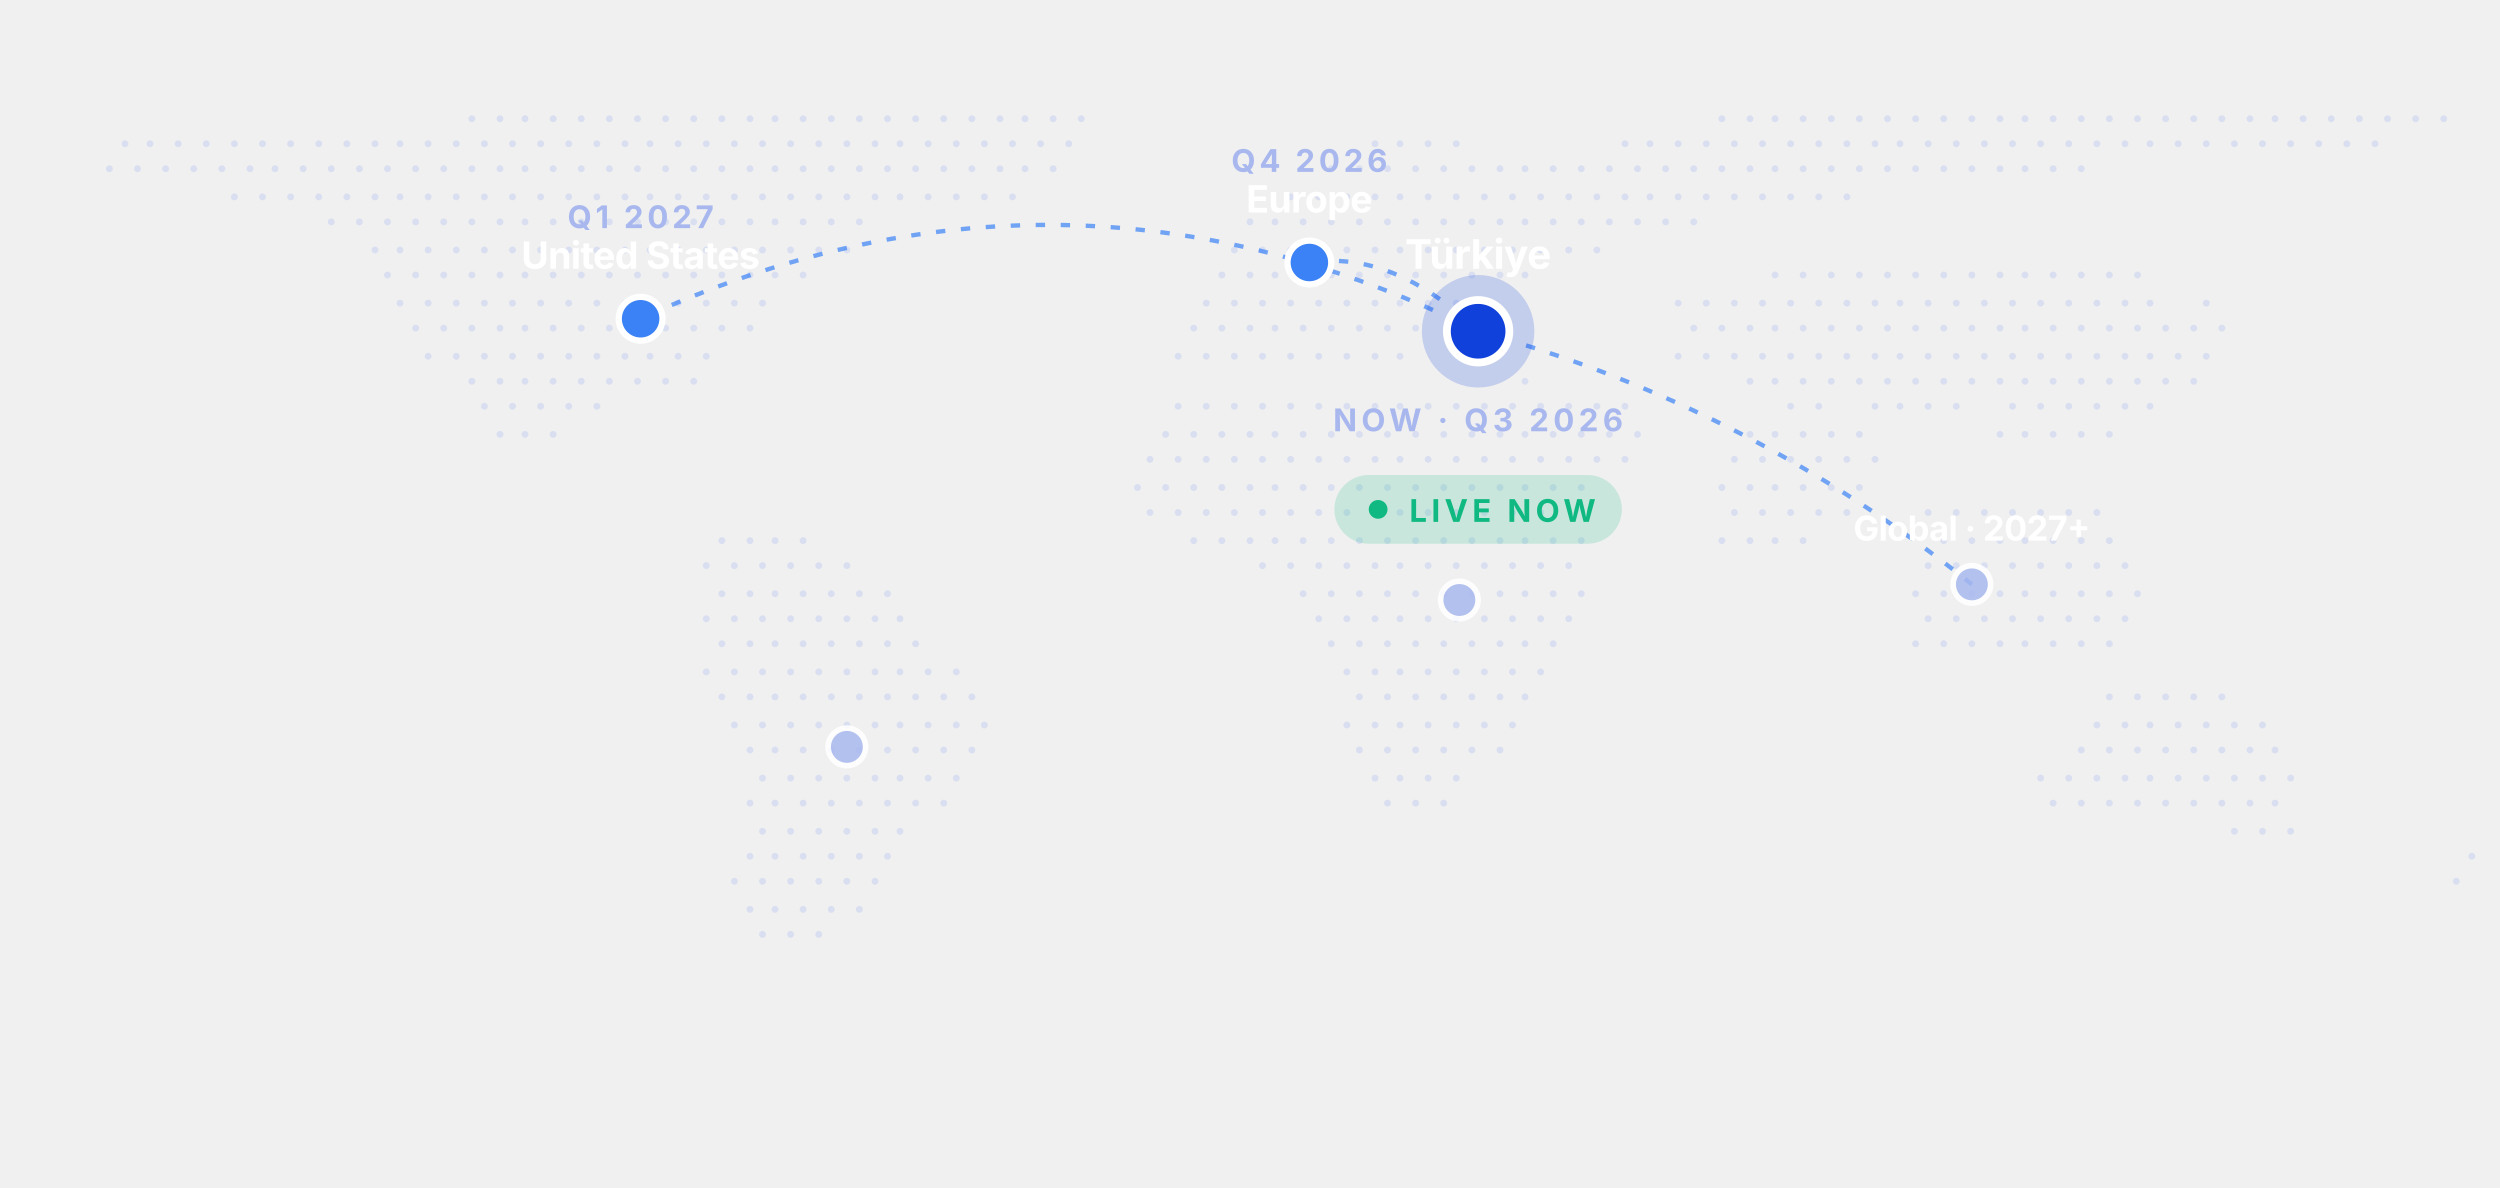
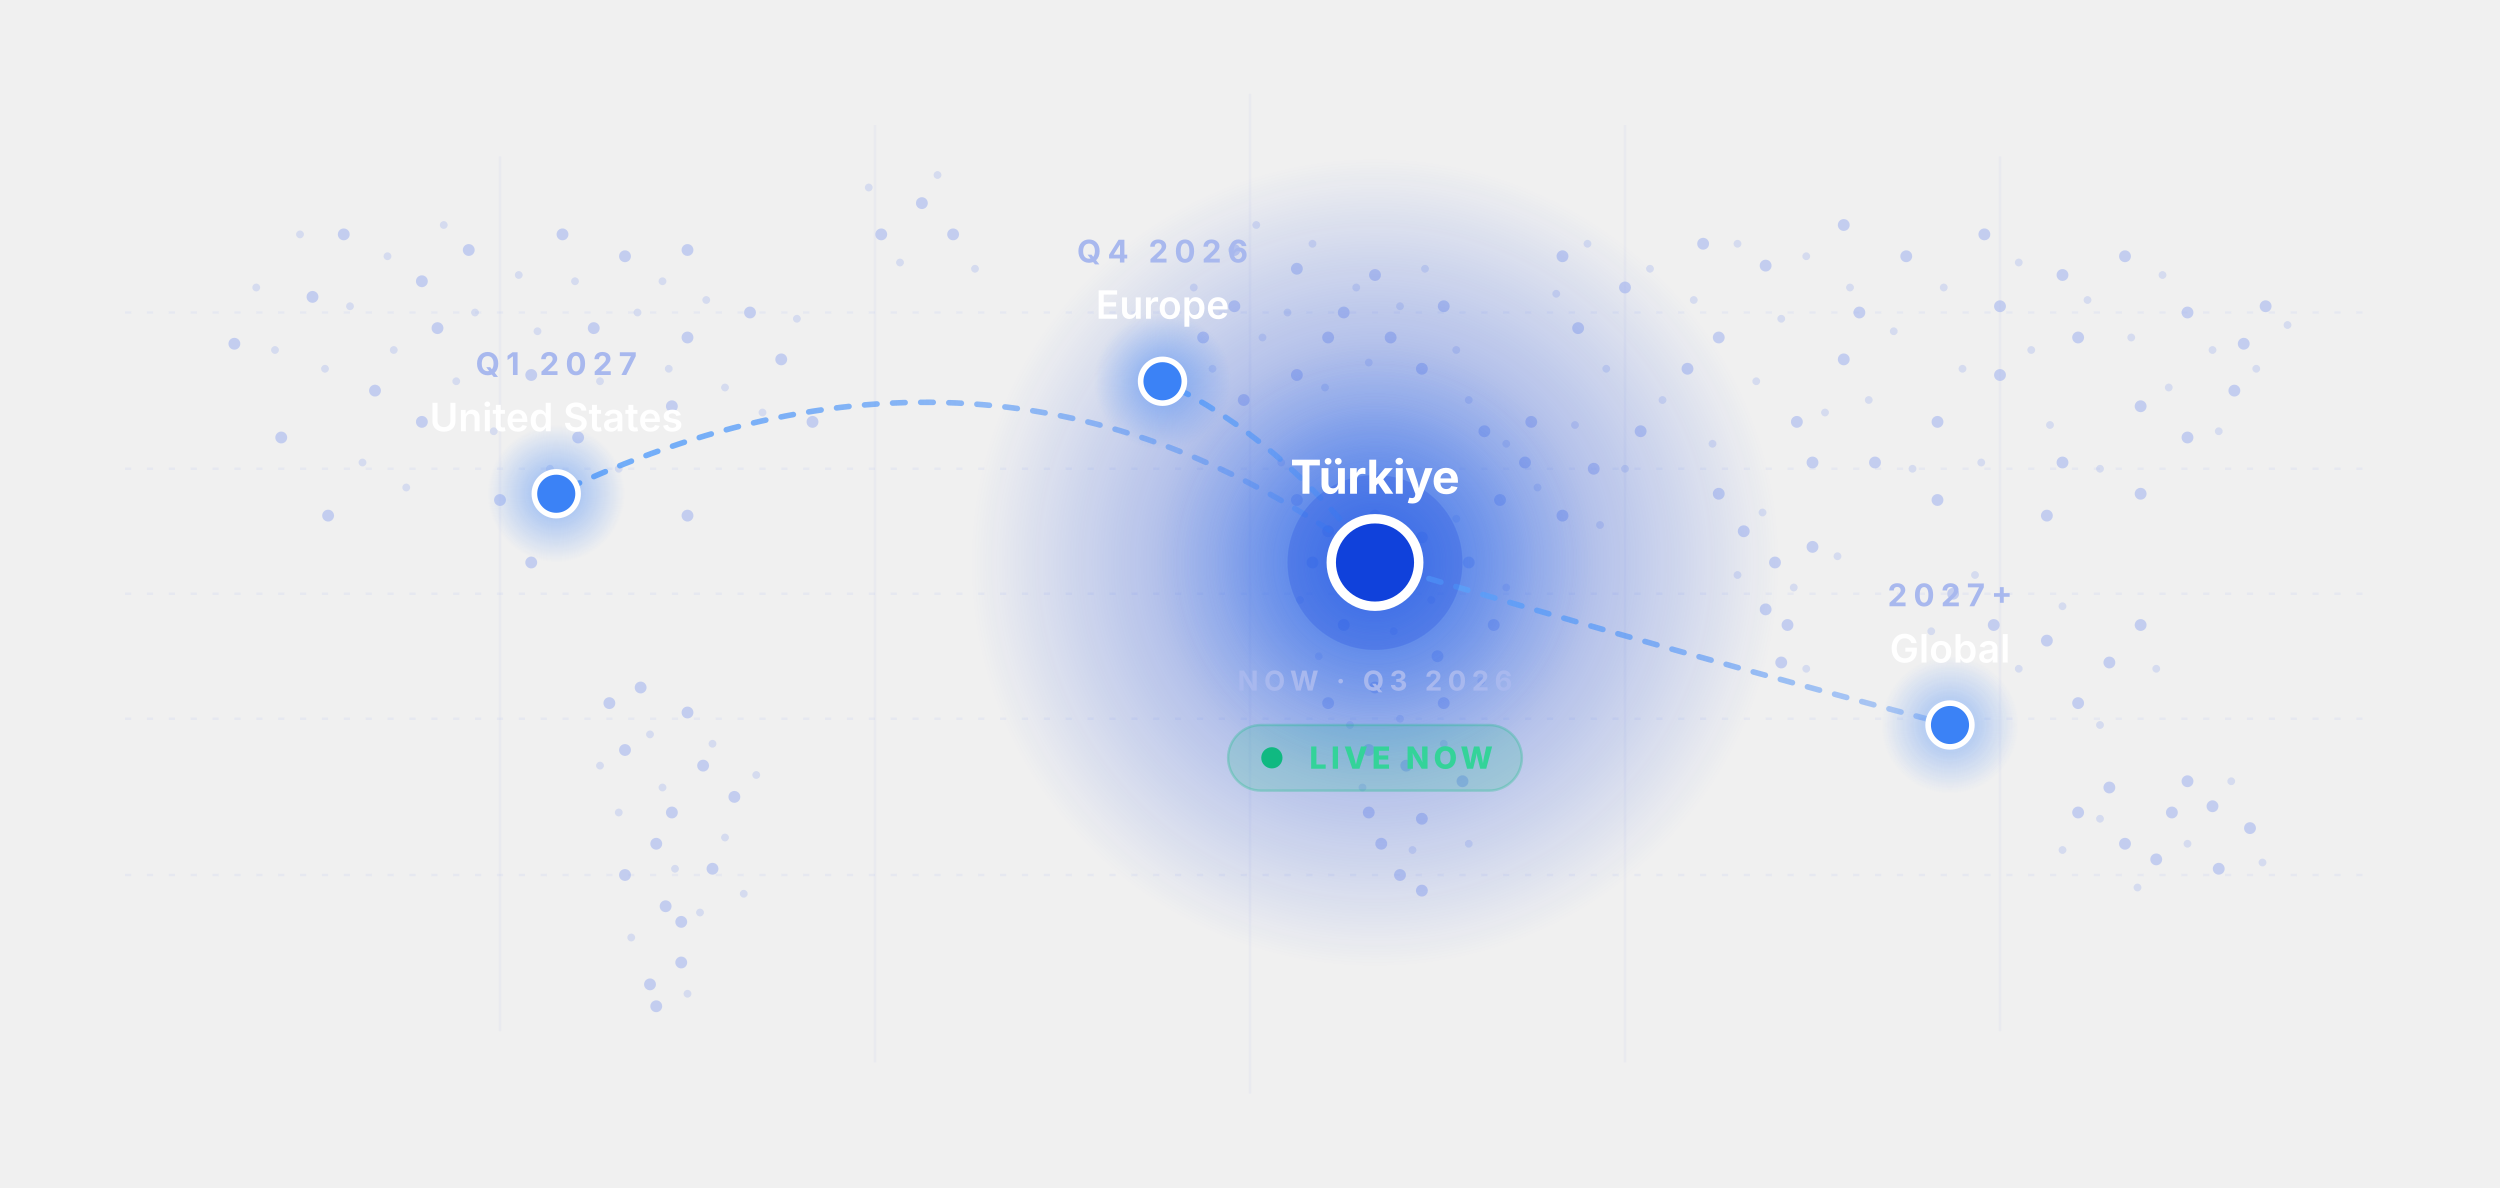
<svg xmlns="http://www.w3.org/2000/svg" viewBox="0 0 800 380" preserveAspectRatio="xMidYMid meet">
-   <path class="map-dots" stroke="#A8B8EE" stroke-opacity="0.32" stroke-width="2.2" stroke-linecap="round" fill="none" d="M244 299h0M253 299h0M262 299h0M240 291h0M248 291h0M257 291h0M266 291h0M275 291h0M235 282h0M244 282h0M253 282h0M262 282h0M271 282h0M280 282h0M786 282h0M240 274h0M248 274h0M257 274h0M266 274h0M275 274h0M284 274h0M791 274h0M244 266h0M253 266h0M262 266h0M271 266h0M280 266h0M288 266h0M715 266h0M724 266h0M733 266h0M240 257h0M248 257h0M257 257h0M266 257h0M275 257h0M284 257h0M293 257h0M302 257h0M444 257h0M453 257h0M462 257h0M657 257h0M666 257h0M675 257h0M684 257h0M693 257h0M702 257h0M711 257h0M720 257h0M728 257h0M244 249h0M253 249h0M262 249h0M271 249h0M280 249h0M288 249h0M297 249h0M306 249h0M440 249h0M448 249h0M457 249h0M466 249h0M653 249h0M662 249h0M671 249h0M680 249h0M688 249h0M697 249h0M706 249h0M715 249h0M724 249h0M733 249h0M240 240h0M248 240h0M257 240h0M266 240h0M275 240h0M284 240h0M293 240h0M302 240h0M311 240h0M435 240h0M444 240h0M453 240h0M462 240h0M471 240h0M480 240h0M666 240h0M675 240h0M684 240h0M693 240h0M702 240h0M711 240h0M720 240h0M728 240h0M235 232h0M244 232h0M253 232h0M262 232h0M271 232h0M280 232h0M288 232h0M297 232h0M306 232h0M315 232h0M431 232h0M440 232h0M448 232h0M457 232h0M466 232h0M475 232h0M484 232h0M671 232h0M680 232h0M688 232h0M697 232h0M706 232h0M715 232h0M724 232h0M231 223h0M240 223h0M248 223h0M257 223h0M266 223h0M275 223h0M284 223h0M293 223h0M302 223h0M311 223h0M435 223h0M444 223h0M453 223h0M462 223h0M471 223h0M480 223h0M488 223h0M675 223h0M684 223h0M693 223h0M702 223h0M711 223h0M226 215h0M235 215h0M244 215h0M253 215h0M262 215h0M271 215h0M280 215h0M288 215h0M297 215h0M306 215h0M431 215h0M440 215h0M448 215h0M457 215h0M466 215h0M475 215h0M484 215h0M493 215h0M231 206h0M240 206h0M248 206h0M257 206h0M266 206h0M275 206h0M284 206h0M293 206h0M426 206h0M435 206h0M444 206h0M453 206h0M462 206h0M471 206h0M480 206h0M488 206h0M497 206h0M613 206h0M622 206h0M631 206h0M640 206h0M648 206h0M657 206h0M666 206h0M675 206h0M226 198h0M235 198h0M244 198h0M253 198h0M262 198h0M271 198h0M280 198h0M288 198h0M422 198h0M431 198h0M440 198h0M448 198h0M457 198h0M466 198h0M475 198h0M484 198h0M493 198h0M502 198h0M617 198h0M626 198h0M635 198h0M644 198h0M653 198h0M662 198h0M671 198h0M680 198h0M231 190h0M240 190h0M248 190h0M257 190h0M266 190h0M275 190h0M284 190h0M417 190h0M426 190h0M435 190h0M444 190h0M453 190h0M462 190h0M471 190h0M480 190h0M488 190h0M497 190h0M506 190h0M613 190h0M622 190h0M631 190h0M640 190h0M648 190h0M657 190h0M666 190h0M675 190h0M684 190h0M226 181h0M235 181h0M244 181h0M253 181h0M262 181h0M271 181h0M404 181h0M413 181h0M422 181h0M431 181h0M440 181h0M448 181h0M457 181h0M466 181h0M475 181h0M484 181h0M493 181h0M502 181h0M617 181h0M626 181h0M635 181h0M644 181h0M653 181h0M662 181h0M671 181h0M680 181h0M231 173h0M240 173h0M248 173h0M257 173h0M382 173h0M391 173h0M400 173h0M408 173h0M417 173h0M426 173h0M435 173h0M444 173h0M453 173h0M462 173h0M471 173h0M480 173h0M488 173h0M497 173h0M506 173h0M551 173h0M560 173h0M568 173h0M577 173h0M622 173h0M631 173h0M640 173h0M648 173h0M657 173h0M666 173h0M675 173h0M368 164h0M377 164h0M386 164h0M395 164h0M404 164h0M413 164h0M422 164h0M431 164h0M440 164h0M448 164h0M457 164h0M466 164h0M475 164h0M484 164h0M493 164h0M555 164h0M564 164h0M573 164h0M582 164h0M591 164h0M617 164h0M626 164h0M635 164h0M644 164h0M653 164h0M662 164h0M671 164h0M364 156h0M373 156h0M382 156h0M391 156h0M400 156h0M408 156h0M417 156h0M426 156h0M435 156h0M444 156h0M453 156h0M462 156h0M471 156h0M480 156h0M488 156h0M497 156h0M506 156h0M551 156h0M560 156h0M568 156h0M577 156h0M586 156h0M595 156h0M368 147h0M377 147h0M386 147h0M395 147h0M404 147h0M413 147h0M422 147h0M431 147h0M440 147h0M448 147h0M457 147h0M466 147h0M475 147h0M484 147h0M493 147h0M502 147h0M511 147h0M520 147h0M555 147h0M564 147h0M573 147h0M582 147h0M591 147h0M600 147h0M160 139h0M168 139h0M177 139h0M373 139h0M382 139h0M391 139h0M400 139h0M408 139h0M417 139h0M426 139h0M435 139h0M444 139h0M453 139h0M462 139h0M471 139h0M480 139h0M488 139h0M497 139h0M506 139h0M515 139h0M524 139h0M560 139h0M568 139h0M577 139h0M586 139h0M595 139h0M640 139h0M648 139h0M657 139h0M666 139h0M675 139h0M155 130h0M164 130h0M173 130h0M182 130h0M191 130h0M377 130h0M386 130h0M395 130h0M404 130h0M413 130h0M422 130h0M431 130h0M440 130h0M448 130h0M457 130h0M466 130h0M475 130h0M484 130h0M493 130h0M502 130h0M511 130h0M520 130h0M573 130h0M582 130h0M600 130h0M608 130h0M617 130h0M626 130h0M644 130h0M653 130h0M662 130h0M671 130h0M680 130h0M688 130h0M151 122h0M160 122h0M168 122h0M177 122h0M186 122h0M195 122h0M204 122h0M213 122h0M222 122h0M488 122h0M560 122h0M568 122h0M577 122h0M586 122h0M595 122h0M604 122h0M613 122h0M622 122h0M631 122h0M640 122h0M648 122h0M657 122h0M666 122h0M675 122h0M684 122h0M693 122h0M702 122h0M137 114h0M146 114h0M155 114h0M164 114h0M173 114h0M182 114h0M191 114h0M200 114h0M208 114h0M217 114h0M226 114h0M377 114h0M386 114h0M395 114h0M404 114h0M413 114h0M422 114h0M431 114h0M440 114h0M448 114h0M537 114h0M546 114h0M555 114h0M564 114h0M573 114h0M582 114h0M591 114h0M600 114h0M608 114h0M617 114h0M626 114h0M635 114h0M644 114h0M653 114h0M662 114h0M671 114h0M680 114h0M688 114h0M697 114h0M706 114h0M133 105h0M142 105h0M151 105h0M160 105h0M168 105h0M177 105h0M186 105h0M195 105h0M204 105h0M213 105h0M222 105h0M231 105h0M240 105h0M382 105h0M391 105h0M400 105h0M408 105h0M417 105h0M426 105h0M435 105h0M444 105h0M453 105h0M542 105h0M551 105h0M560 105h0M568 105h0M577 105h0M586 105h0M595 105h0M604 105h0M613 105h0M622 105h0M631 105h0M640 105h0M648 105h0M657 105h0M666 105h0M675 105h0M684 105h0M693 105h0M702 105h0M711 105h0M128 97h0M137 97h0M146 97h0M155 97h0M164 97h0M173 97h0M182 97h0M191 97h0M200 97h0M208 97h0M217 97h0M226 97h0M235 97h0M244 97h0M386 97h0M395 97h0M404 97h0M413 97h0M422 97h0M431 97h0M440 97h0M448 97h0M457 97h0M466 97h0M537 97h0M546 97h0M555 97h0M564 97h0M573 97h0M582 97h0M591 97h0M600 97h0M608 97h0M617 97h0M626 97h0M635 97h0M644 97h0M653 97h0M662 97h0M671 97h0M680 97h0M688 97h0M706 97h0M124 88h0M133 88h0M142 88h0M151 88h0M160 88h0M168 88h0M177 88h0M186 88h0M195 88h0M204 88h0M213 88h0M222 88h0M231 88h0M240 88h0M248 88h0M257 88h0M391 88h0M400 88h0M408 88h0M417 88h0M426 88h0M435 88h0M444 88h0M453 88h0M462 88h0M471 88h0M480 88h0M488 88h0M568 88h0M577 88h0M586 88h0M595 88h0M604 88h0M613 88h0M622 88h0M631 88h0M640 88h0M648 88h0M657 88h0M666 88h0M675 88h0M684 88h0M120 80h0M128 80h0M137 80h0M146 80h0M155 80h0M164 80h0M173 80h0M182 80h0M191 80h0M200 80h0M208 80h0M217 80h0M226 80h0M235 80h0M244 80h0M253 80h0M262 80h0M271 80h0M395 80h0M404 80h0M413 80h0M422 80h0M431 80h0M440 80h0M448 80h0M457 80h0M466 80h0M475 80h0M484 80h0M493 80h0M502 80h0M511 80h0M106 71h0M115 71h0M124 71h0M133 71h0M142 71h0M151 71h0M160 71h0M168 71h0M177 71h0M186 71h0M195 71h0M204 71h0M213 71h0M222 71h0M231 71h0M240 71h0M248 71h0M257 71h0M266 71h0M275 71h0M400 71h0M408 71h0M417 71h0M426 71h0M435 71h0M444 71h0M453 71h0M462 71h0M471 71h0M480 71h0M488 71h0M497 71h0M506 71h0M515 71h0M524 71h0M533 71h0M542 71h0M75 63h0M84 63h0M93 63h0M102 63h0M111 63h0M120 63h0M128 63h0M137 63h0M146 63h0M155 63h0M164 63h0M173 63h0M182 63h0M191 63h0M200 63h0M208 63h0M217 63h0M226 63h0M235 63h0M244 63h0M253 63h0M262 63h0M271 63h0M280 63h0M288 63h0M297 63h0M306 63h0M315 63h0M324 63h0M413 63h0M422 63h0M431 63h0M440 63h0M448 63h0M457 63h0M466 63h0M475 63h0M484 63h0M493 63h0M502 63h0M511 63h0M520 63h0M528 63h0M537 63h0M546 63h0M555 63h0M564 63h0M573 63h0M582 63h0M591 63h0M35 54h0M44 54h0M53 54h0M62 54h0M71 54h0M80 54h0M88 54h0M97 54h0M106 54h0M115 54h0M124 54h0M133 54h0M142 54h0M151 54h0M160 54h0M168 54h0M177 54h0M186 54h0M195 54h0M204 54h0M213 54h0M222 54h0M231 54h0M240 54h0M248 54h0M257 54h0M266 54h0M275 54h0M284 54h0M293 54h0M302 54h0M311 54h0M320 54h0M328 54h0M337 54h0M426 54h0M435 54h0M444 54h0M453 54h0M462 54h0M471 54h0M480 54h0M488 54h0M497 54h0M506 54h0M515 54h0M524 54h0M533 54h0M542 54h0M551 54h0M560 54h0M568 54h0M577 54h0M586 54h0M595 54h0M604 54h0M613 54h0M622 54h0M631 54h0M640 54h0M648 54h0M657 54h0M666 54h0M40 46h0M48 46h0M57 46h0M66 46h0M75 46h0M84 46h0M93 46h0M102 46h0M111 46h0M120 46h0M128 46h0M137 46h0M146 46h0M155 46h0M164 46h0M173 46h0M182 46h0M191 46h0M200 46h0M208 46h0M217 46h0M226 46h0M235 46h0M244 46h0M253 46h0M262 46h0M271 46h0M280 46h0M288 46h0M297 46h0M306 46h0M315 46h0M324 46h0M333 46h0M342 46h0M440 46h0M448 46h0M457 46h0M466 46h0M520 46h0M528 46h0M537 46h0M546 46h0M555 46h0M564 46h0M573 46h0M582 46h0M591 46h0M600 46h0M608 46h0M617 46h0M626 46h0M635 46h0M644 46h0M653 46h0M662 46h0M671 46h0M680 46h0M688 46h0M697 46h0M706 46h0M715 46h0M724 46h0M733 46h0M742 46h0M751 46h0M760 46h0M151 38h0M160 38h0M168 38h0M177 38h0M186 38h0M195 38h0M204 38h0M213 38h0M222 38h0M231 38h0M240 38h0M248 38h0M257 38h0M266 38h0M275 38h0M284 38h0M293 38h0M302 38h0M311 38h0M320 38h0M328 38h0M337 38h0M346 38h0M551 38h0M560 38h0M568 38h0M577 38h0M586 38h0M595 38h0M604 38h0M613 38h0M622 38h0M631 38h0M640 38h0M648 38h0M657 38h0M666 38h0M675 38h0M684 38h0M693 38h0M702 38h0M711 38h0M720 38h0M728 38h0M737 38h0M746 38h0M755 38h0M764 38h0M773 38h0M782 38h0" />
-   <g class="map-arcs" stroke="#3B82F6" fill="none" stroke-width="1.4" stroke-dasharray="3 5" opacity="0.7">
-     <path d="M 473 106 Q 446 80 419 84" />
-     <path d="M 473 106 Q 340 40 205 102" />
-     <path d="M 473 106 Q 560 130 631 187" />
-   </g>
-   <g class="pin pin-now">
-     <circle cx="473" cy="106" r="18" fill="#1041DB" opacity="0.20">
-       <animate attributeName="r" values="18;30;18" dur="2.4s" repeatCount="indefinite" />
-       <animate attributeName="opacity" values="0.4;0;0.4" dur="2.4s" repeatCount="indefinite" />
+   <defs>
+     <linearGradient id="connOut" x1="0%" y1="0%" x2="100%" y2="0%">
+       <stop offset="0%" stop-color="#60A5FA" stop-opacity="0.95" />
+       <stop offset="100%" stop-color="#3B82F6" stop-opacity="0.35" />
+     </linearGradient>
+     <radialGradient id="hubGlow" cx="50%" cy="50%" r="50%">
+       <stop offset="0%" stop-color="#1041DB" stop-opacity="0.75" />
+       <stop offset="40%" stop-color="#1041DB" stop-opacity="0.35" />
+       <stop offset="100%" stop-color="#1041DB" stop-opacity="0" />
+     </radialGradient>
+     <radialGradient id="hubInner" cx="50%" cy="50%" r="50%">
+       <stop offset="0%" stop-color="#3B82F6" stop-opacity="0.55" />
+       <stop offset="100%" stop-color="#3B82F6" stop-opacity="0" />
+     </radialGradient>
+     <radialGradient id="nodeGlow" cx="50%" cy="50%" r="50%">
+       <stop offset="0%" stop-color="#3B82F6" stop-opacity="0.55" />
+       <stop offset="100%" stop-color="#3B82F6" stop-opacity="0" />
+     </radialGradient>
+   </defs>
+   <g stroke="rgba(168,184,238,0.14)" stroke-width="0.8" fill="none" stroke-dasharray="2 5">
+     <line x1="40" y1="100" x2="760" y2="100" />
+     <line x1="40" y1="150" x2="760" y2="150" />
+     <line x1="40" y1="190" x2="760" y2="190" />
+     <line x1="40" y1="230" x2="760" y2="230" />
+     <line x1="40" y1="280" x2="760" y2="280" />
+   </g>
+   <g stroke="rgba(168,184,238,0.09)" stroke-width="0.8" fill="none">
+     <line x1="160" y1="50" x2="160" y2="330" />
+     <line x1="280" y1="40" x2="280" y2="340" />
+     <line x1="400" y1="30" x2="400" y2="350" />
+     <line x1="520" y1="40" x2="520" y2="340" />
+     <line x1="640" y1="50" x2="640" y2="330" />
+   </g>
+   <g fill="rgba(168,184,238,0.62)">
+     <circle cx="75" cy="110" r="1.9" />
+     <circle cx="90" cy="140" r="1.9" />
+     <circle cx="100" cy="95" r="1.9" />
+     <circle cx="105" cy="165" r="1.9" />
+     <circle cx="110" cy="75" r="1.9" />
+     <circle cx="120" cy="125" r="1.9" />
+     <circle cx="135" cy="90" r="1.9" />
+     <circle cx="135" cy="135" r="1.9" />
+     <circle cx="140" cy="105" r="1.9" />
+     <circle cx="150" cy="80" r="1.9" />
+     <circle cx="160" cy="160" r="1.9" />
+     <circle cx="170" cy="120" r="1.9" />
+     <circle cx="170" cy="180" r="1.9" />
+     <circle cx="180" cy="75" r="1.9" />
+     <circle cx="185" cy="140" r="1.9" />
+     <circle cx="190" cy="105" r="1.9" />
+     <circle cx="200" cy="82" r="1.9" />
+     <circle cx="215" cy="130" r="1.9" />
+     <circle cx="220" cy="80" r="1.9" />
+     <circle cx="220" cy="108" r="1.9" />
+     <circle cx="220" cy="165" r="1.9" />
+     <circle cx="240" cy="100" r="1.9" />
+     <circle cx="250" cy="115" r="1.9" />
+     <circle cx="260" cy="135" r="1.9" />
+     <circle cx="282" cy="75" r="1.9" />
+     <circle cx="295" cy="65" r="1.9" />
+     <circle cx="305" cy="75" r="1.9" />
+     <circle cx="195" cy="225" r="1.9" />
+     <circle cx="200" cy="240" r="1.9" />
+     <circle cx="200" cy="280" r="1.9" />
+     <circle cx="205" cy="220" r="1.9" />
+     <circle cx="208" cy="315" r="1.9" />
+     <circle cx="210" cy="270" r="1.9" />
+     <circle cx="210" cy="322" r="1.9" />
+     <circle cx="213" cy="290" r="1.9" />
+     <circle cx="215" cy="260" r="1.9" />
+     <circle cx="218" cy="295" r="1.9" />
+     <circle cx="218" cy="308" r="1.9" />
+     <circle cx="220" cy="228" r="1.9" />
+     <circle cx="225" cy="245" r="1.9" />
+     <circle cx="228" cy="278" r="1.9" />
+     <circle cx="235" cy="255" r="1.9" />
+     <circle cx="385" cy="108" r="1.9" />
+     <circle cx="395" cy="80" r="1.9" />
+     <circle cx="395" cy="98" r="1.9" />
+     <circle cx="398" cy="128" r="1.9" />
+     <circle cx="415" cy="86" r="1.9" />
+     <circle cx="415" cy="120" r="1.9" />
+     <circle cx="425" cy="108" r="1.9" />
+     <circle cx="430" cy="100" r="1.9" />
+     <circle cx="440" cy="88" r="1.9" />
+     <circle cx="445" cy="108" r="1.9" />
+     <circle cx="455" cy="118" r="1.9" />
+     <circle cx="462" cy="98" r="1.9" />
+     <circle cx="475" cy="138" r="1.9" />
+     <circle cx="480" cy="160" r="1.9" />
+     <circle cx="488" cy="148" r="1.9" />
+     <circle cx="490" cy="135" r="1.9" />
+     <circle cx="500" cy="165" r="1.9" />
+     <circle cx="510" cy="150" r="1.9" />
+     <circle cx="415" cy="160" r="1.9" />
+     <circle cx="420" cy="180" r="1.9" />
+     <circle cx="425" cy="170" r="1.9" />
+     <circle cx="425" cy="225" r="1.9" />
+     <circle cx="430" cy="200" r="1.9" />
+     <circle cx="438" cy="240" r="1.9" />
+     <circle cx="438" cy="260" r="1.9" />
+     <circle cx="440" cy="165" r="1.9" />
+     <circle cx="440" cy="220" r="1.9" />
+     <circle cx="442" cy="270" r="1.9" />
+     <circle cx="448" cy="280" r="1.9" />
+     <circle cx="450" cy="185" r="1.9" />
+     <circle cx="450" cy="245" r="1.9" />
+     <circle cx="455" cy="172" r="1.9" />
+     <circle cx="455" cy="262" r="1.9" />
+     <circle cx="455" cy="285" r="1.9" />
+     <circle cx="460" cy="210" r="1.9" />
+     <circle cx="462" cy="225" r="1.9" />
+     <circle cx="468" cy="250" r="1.9" />
+     <circle cx="470" cy="180" r="1.9" />
+     <circle cx="478" cy="200" r="1.9" />
+     <circle cx="500" cy="82" r="1.9" />
+     <circle cx="505" cy="105" r="1.9" />
+     <circle cx="520" cy="92" r="1.9" />
+     <circle cx="525" cy="138" r="1.9" />
+     <circle cx="540" cy="118" r="1.9" />
+     <circle cx="545" cy="78" r="1.9" />
+     <circle cx="550" cy="108" r="1.9" />
+     <circle cx="550" cy="158" r="1.9" />
+     <circle cx="565" cy="85" r="1.9" />
+     <circle cx="575" cy="135" r="1.9" />
+     <circle cx="580" cy="148" r="1.9" />
+     <circle cx="590" cy="72" r="1.9" />
+     <circle cx="590" cy="115" r="1.9" />
+     <circle cx="595" cy="100" r="1.9" />
+     <circle cx="600" cy="148" r="1.9" />
+     <circle cx="610" cy="82" r="1.9" />
+     <circle cx="620" cy="135" r="1.9" />
+     <circle cx="620" cy="160" r="1.9" />
+     <circle cx="635" cy="75" r="1.9" />
+     <circle cx="640" cy="98" r="1.9" />
+     <circle cx="640" cy="120" r="1.9" />
+     <circle cx="655" cy="165" r="1.9" />
+     <circle cx="660" cy="88" r="1.9" />
+     <circle cx="660" cy="148" r="1.9" />
+     <circle cx="665" cy="108" r="1.9" />
+     <circle cx="680" cy="82" r="1.9" />
+     <circle cx="685" cy="130" r="1.9" />
+     <circle cx="685" cy="158" r="1.9" />
+     <circle cx="700" cy="100" r="1.9" />
+     <circle cx="700" cy="140" r="1.9" />
+     <circle cx="558" cy="170" r="1.9" />
+     <circle cx="565" cy="195" r="1.9" />
+     <circle cx="568" cy="180" r="1.9" />
+     <circle cx="570" cy="212" r="1.9" />
+     <circle cx="572" cy="200" r="1.9" />
+     <circle cx="580" cy="175" r="1.9" />
+     <circle cx="625" cy="190" r="1.9" />
+     <circle cx="638" cy="200" r="1.9" />
+     <circle cx="655" cy="205" r="1.9" />
+     <circle cx="665" cy="225" r="1.9" />
+     <circle cx="675" cy="212" r="1.9" />
+     <circle cx="685" cy="200" r="1.9" />
+     <circle cx="715" cy="125" r="1.9" />
+     <circle cx="718" cy="110" r="1.9" />
+     <circle cx="725" cy="98" r="1.9" />
+     <circle cx="665" cy="260" r="1.9" />
+     <circle cx="675" cy="252" r="1.9" />
+     <circle cx="680" cy="270" r="1.9" />
+     <circle cx="690" cy="275" r="1.9" />
+     <circle cx="695" cy="260" r="1.9" />
+     <circle cx="700" cy="250" r="1.9" />
+     <circle cx="708" cy="258" r="1.9" />
+     <circle cx="710" cy="278" r="1.9" />
+     <circle cx="720" cy="265" r="1.9" />
+   </g>
+   <g fill="rgba(168,184,238,0.38)">
+     <circle cx="82" cy="92" r="1.25" />
+     <circle cx="88" cy="112" r="1.25" />
+     <circle cx="96" cy="75" r="1.25" />
+     <circle cx="104" cy="118" r="1.25" />
+     <circle cx="112" cy="98" r="1.25" />
+     <circle cx="116" cy="148" r="1.25" />
+     <circle cx="124" cy="82" r="1.25" />
+     <circle cx="126" cy="112" r="1.25" />
+     <circle cx="130" cy="156" r="1.25" />
+     <circle cx="142" cy="72" r="1.25" />
+     <circle cx="146" cy="122" r="1.25" />
+     <circle cx="152" cy="100" r="1.25" />
+     <circle cx="158" cy="138" r="1.25" />
+     <circle cx="166" cy="88" r="1.25" />
+     <circle cx="172" cy="106" r="1.25" />
+     <circle cx="176" cy="150" r="1.25" />
+     <circle cx="184" cy="90" r="1.25" />
+     <circle cx="192" cy="122" r="1.25" />
+     <circle cx="198" cy="150" r="1.25" />
+     <circle cx="204" cy="100" r="1.25" />
+     <circle cx="212" cy="90" r="1.25" />
+     <circle cx="214" cy="118" r="1.25" />
+     <circle cx="226" cy="96" r="1.25" />
+     <circle cx="232" cy="124" r="1.25" />
+     <circle cx="244" cy="132" r="1.25" />
+     <circle cx="255" cy="102" r="1.25" />
+     <circle cx="278" cy="60" r="1.25" />
+     <circle cx="288" cy="84" r="1.25" />
+     <circle cx="300" cy="56" r="1.25" />
+     <circle cx="312" cy="86" r="1.25" />
+     <circle cx="192" cy="245" r="1.25" />
+     <circle cx="198" cy="260" r="1.25" />
+     <circle cx="202" cy="300" r="1.25" />
+     <circle cx="208" cy="235" r="1.25" />
+     <circle cx="212" cy="252" r="1.25" />
+     <circle cx="216" cy="278" r="1.25" />
+     <circle cx="220" cy="318" r="1.25" />
+     <circle cx="224" cy="292" r="1.25" />
+     <circle cx="228" cy="238" r="1.25" />
+     <circle cx="232" cy="268" r="1.25" />
+     <circle cx="238" cy="286" r="1.25" />
+     <circle cx="242" cy="248" r="1.25" />
+     <circle cx="382" cy="92" r="1.25" />
+     <circle cx="388" cy="118" r="1.25" />
+     <circle cx="402" cy="72" r="1.25" />
+     <circle cx="404" cy="108" r="1.25" />
+     <circle cx="412" cy="100" r="1.25" />
+     <circle cx="420" cy="78" r="1.25" />
+     <circle cx="424" cy="124" r="1.25" />
+     <circle cx="434" cy="92" r="1.25" />
+     <circle cx="438" cy="116" r="1.25" />
+     <circle cx="448" cy="98" r="1.25" />
+     <circle cx="456" cy="86" r="1.25" />
+     <circle cx="466" cy="112" r="1.25" />
+     <circle cx="470" cy="128" r="1.25" />
+     <circle cx="482" cy="142" r="1.25" />
+     <circle cx="492" cy="156" r="1.25" />
+     <circle cx="504" cy="136" r="1.25" />
+     <circle cx="512" cy="168" r="1.25" />
+     <circle cx="520" cy="150" r="1.25" />
+     <circle cx="410" cy="148" r="1.25" />
+     <circle cx="416" cy="192" r="1.25" />
+     <circle cx="422" cy="210" r="1.25" />
+     <circle cx="428" cy="182" r="1.25" />
+     <circle cx="432" cy="232" r="1.25" />
+     <circle cx="436" cy="252" r="1.25" />
+     <circle cx="442" cy="152" r="1.25" />
+     <circle cx="446" cy="202" r="1.25" />
+     <circle cx="448" cy="230" r="1.25" />
+     <circle cx="452" cy="272" r="1.25" />
+     <circle cx="458" cy="192" r="1.25" />
+     <circle cx="462" cy="238" r="1.25" />
+     <circle cx="466" cy="166" r="1.25" />
+     <circle cx="470" cy="270" r="1.25" />
+     <circle cx="474" cy="218" r="1.25" />
+     <circle cx="482" cy="188" r="1.25" />
+     <circle cx="498" cy="94" r="1.25" />
+     <circle cx="508" cy="78" r="1.25" />
+     <circle cx="514" cy="118" r="1.25" />
+     <circle cx="528" cy="86" r="1.25" />
+     <circle cx="532" cy="128" r="1.25" />
+     <circle cx="542" cy="96" r="1.25" />
+     <circle cx="548" cy="142" r="1.25" />
+     <circle cx="556" cy="78" r="1.25" />
+     <circle cx="562" cy="122" r="1.25" />
+     <circle cx="570" cy="102" r="1.25" />
+     <circle cx="578" cy="82" r="1.25" />
+     <circle cx="584" cy="132" r="1.25" />
+     <circle cx="592" cy="92" r="1.25" />
+     <circle cx="598" cy="128" r="1.25" />
+     <circle cx="606" cy="106" r="1.25" />
+     <circle cx="612" cy="150" r="1.25" />
+     <circle cx="622" cy="92" r="1.25" />
+     <circle cx="628" cy="118" r="1.25" />
+     <circle cx="634" cy="148" r="1.25" />
+     <circle cx="646" cy="84" r="1.25" />
+     <circle cx="650" cy="112" r="1.25" />
+     <circle cx="656" cy="136" r="1.25" />
+     <circle cx="668" cy="96" r="1.25" />
+     <circle cx="672" cy="150" r="1.25" />
+     <circle cx="682" cy="108" r="1.25" />
+     <circle cx="692" cy="88" r="1.25" />
+     <circle cx="694" cy="124" r="1.25" />
+     <circle cx="710" cy="138" r="1.25" />
+     <circle cx="556" cy="184" r="1.25" />
+     <circle cx="564" cy="164" r="1.25" />
+     <circle cx="574" cy="188" r="1.25" />
+     <circle cx="578" cy="214" r="1.25" />
+     <circle cx="588" cy="178" r="1.25" />
+     <circle cx="618" cy="202" r="1.25" />
+     <circle cx="632" cy="184" r="1.25" />
+     <circle cx="646" cy="214" r="1.25" />
+     <circle cx="660" cy="194" r="1.25" />
+     <circle cx="672" cy="232" r="1.25" />
+     <circle cx="690" cy="214" r="1.25" />
+     <circle cx="708" cy="112" r="1.25" />
+     <circle cx="722" cy="118" r="1.25" />
+     <circle cx="732" cy="104" r="1.25" />
+     <circle cx="660" cy="272" r="1.25" />
+     <circle cx="672" cy="262" r="1.25" />
+     <circle cx="684" cy="284" r="1.25" />
+     <circle cx="700" cy="270" r="1.25" />
+     <circle cx="714" cy="250" r="1.25" />
+     <circle cx="724" cy="276" r="1.25" />
+   </g>
+   <circle cx="440" cy="180" r="130" fill="url(#hubGlow)" />
+   <circle cx="440" cy="180" r="70" fill="url(#hubInner)" />
+   <g fill="none" stroke-linecap="round">
+     <path d="M 440 180 Q 410 140 372 122" stroke="url(#connOut)" stroke-width="1.8" stroke-dasharray="4 5" opacity="0.95">
+       <animate attributeName="stroke-dashoffset" from="36" to="0" dur="6s" repeatCount="indefinite" />
+     </path>
+     <path d="M 440 180 Q 320 90 178 158" stroke="url(#connOut)" stroke-width="1.8" stroke-dasharray="4 5" opacity="0.95">
+       <animate attributeName="stroke-dashoffset" from="36" to="0" dur="6s" repeatCount="indefinite" />
+     </path>
+     <path d="M 440 180 Q 540 210 624 232" stroke="url(#connOut)" stroke-width="1.8" stroke-dasharray="4 5" opacity="0.95">
+       <animate attributeName="stroke-dashoffset" from="36" to="0" dur="6s" repeatCount="indefinite" />
+     </path>
+   </g>
+   <g>
+     <circle cx="440" cy="180" r="28" fill="#1041DB" opacity="0.22">
+       <animate attributeName="r" values="28;48;28" dur="3s" repeatCount="indefinite" />
+       <animate attributeName="opacity" values="0.5;0;0.5" dur="3s" repeatCount="indefinite" />
    </circle>
-     <circle cx="473" cy="106" r="10" fill="#1041DB" stroke="#fff" stroke-width="2.5" />
-     <text x="473" y="86" text-anchor="middle" fill="#fff" font-family="Inter" font-weight="700" font-size="13" letter-spacing="-0.2">Türkiye</text>
-     <text x="473" y="138" text-anchor="middle" fill="#A8B8EE" font-family="Inter" font-weight="700" font-size="10" letter-spacing="0.14em">NOW · Q3 2026</text>
-   </g>
-   <g class="pin">
-     <circle cx="419" cy="84" r="7" fill="#3B82F6" stroke="#fff" stroke-width="2" />
-     <text x="419" y="68" text-anchor="middle" fill="#fff" font-family="Inter" font-weight="700" font-size="12" letter-spacing="-0.2">Europe</text>
-     <text x="419" y="55" text-anchor="middle" fill="#A8B8EE" font-family="Inter" font-weight="700" font-size="10" letter-spacing="0.12em">Q4 2026</text>
-   </g>
-   <g class="pin">
-     <circle cx="205" cy="102" r="7" fill="#3B82F6" stroke="#fff" stroke-width="2" />
-     <text x="205" y="86" text-anchor="middle" fill="#fff" font-family="Inter" font-weight="700" font-size="12" letter-spacing="-0.2">United States</text>
-     <text x="205" y="73" text-anchor="middle" fill="#A8B8EE" font-family="Inter" font-weight="700" font-size="10" letter-spacing="0.12em">Q1 2027</text>
-   </g>
-   <g class="pin pin-global">
-     <circle cx="631" cy="187" r="6" fill="#A8B8EE" stroke="#fff" stroke-width="1.8" opacity="0.85" />
-     <circle cx="271" cy="239" r="6" fill="#A8B8EE" stroke="#fff" stroke-width="1.8" opacity="0.85" />
-     <circle cx="467" cy="192" r="6" fill="#A8B8EE" stroke="#fff" stroke-width="1.8" opacity="0.85" />
-     <text x="631" y="173" text-anchor="middle" fill="#fff" font-family="Inter" font-weight="700" font-size="11" letter-spacing="-0.2">Global · 2027+</text>
-   </g>
-   <g transform="translate(473, 152)">
-     <rect x="-46" y="0" width="92" height="22" rx="11" fill="#10B981" opacity="0.18" />
-     <circle cx="-32" cy="11" r="3" fill="#10B981">
-       <animate attributeName="opacity" values="1;0.3;1" dur="1.6s" repeatCount="indefinite" />
-     </circle>
-     <text x="-22" y="15" fill="#10B981" font-family="Inter" font-weight="700" font-size="10" letter-spacing="0.14em">LIVE NOW</text>
+     <circle cx="440" cy="180" r="14" fill="#1041DB" stroke="#FFFFFF" stroke-width="3" />
+     <text x="440" y="158" text-anchor="middle" fill="#FFFFFF" font-family="Inter, system-ui, sans-serif" font-weight="700" font-size="15" letter-spacing="-0.2">Türkiye</text>
+     <text x="440" y="221" text-anchor="middle" fill="#A8B8EE" font-family="Inter, system-ui, sans-serif" font-weight="700" font-size="8.8" letter-spacing="0.2em">NOW · Q3 2026</text>
+     <g>
+       <rect x="393" y="232" width="94" height="21" rx="10.5" fill="rgba(16,185,129,0.18)" stroke="rgba(16,185,129,0.28)" stroke-width="0.8" />
+       <circle cx="407" cy="242.5" r="3.4" fill="#10B981" />
+       <text x="419" y="246" fill="#34D399" font-family="Inter, system-ui, sans-serif" font-weight="800" font-size="9.8" letter-spacing="0.14em">LIVE NOW</text>
+     </g>
+   </g>
+   <g>
+     <circle cx="372" cy="122" r="22" fill="url(#nodeGlow)" />
+     <circle cx="372" cy="122" r="7" fill="#3B82F6" stroke="#FFFFFF" stroke-width="1.8" />
+     <text x="372" y="84" text-anchor="middle" fill="#A8B8EE" font-family="Inter, system-ui, sans-serif" font-weight="700" font-size="10" letter-spacing="0.2em">Q4 2026</text>
+     <text x="372" y="102" text-anchor="middle" fill="#FFFFFF" font-family="Inter, system-ui, sans-serif" font-weight="600" font-size="12.5">Europe</text>
+   </g>
+   <g>
+     <circle cx="178" cy="158" r="22" fill="url(#nodeGlow)" />
+     <circle cx="178" cy="158" r="7" fill="#3B82F6" stroke="#FFFFFF" stroke-width="1.8" />
+     <text x="178" y="120" text-anchor="middle" fill="#A8B8EE" font-family="Inter, system-ui, sans-serif" font-weight="700" font-size="10" letter-spacing="0.2em">Q1 2027</text>
+     <text x="178" y="138" text-anchor="middle" fill="#FFFFFF" font-family="Inter, system-ui, sans-serif" font-weight="600" font-size="12.5">United States</text>
+   </g>
+   <g>
+     <circle cx="624" cy="232" r="22" fill="url(#nodeGlow)" opacity="0.9" />
+     <circle cx="624" cy="232" r="7" fill="#3B82F6" stroke="#FFFFFF" stroke-width="1.8" />
+     <text x="624" y="194" text-anchor="middle" fill="#A8B8EE" font-family="Inter, system-ui, sans-serif" font-weight="700" font-size="10" letter-spacing="0.2em">2027+</text>
+     <text x="624" y="212" text-anchor="middle" fill="#FFFFFF" font-family="Inter, system-ui, sans-serif" font-weight="600" font-size="12.5">Global</text>
  </g>
</svg>
